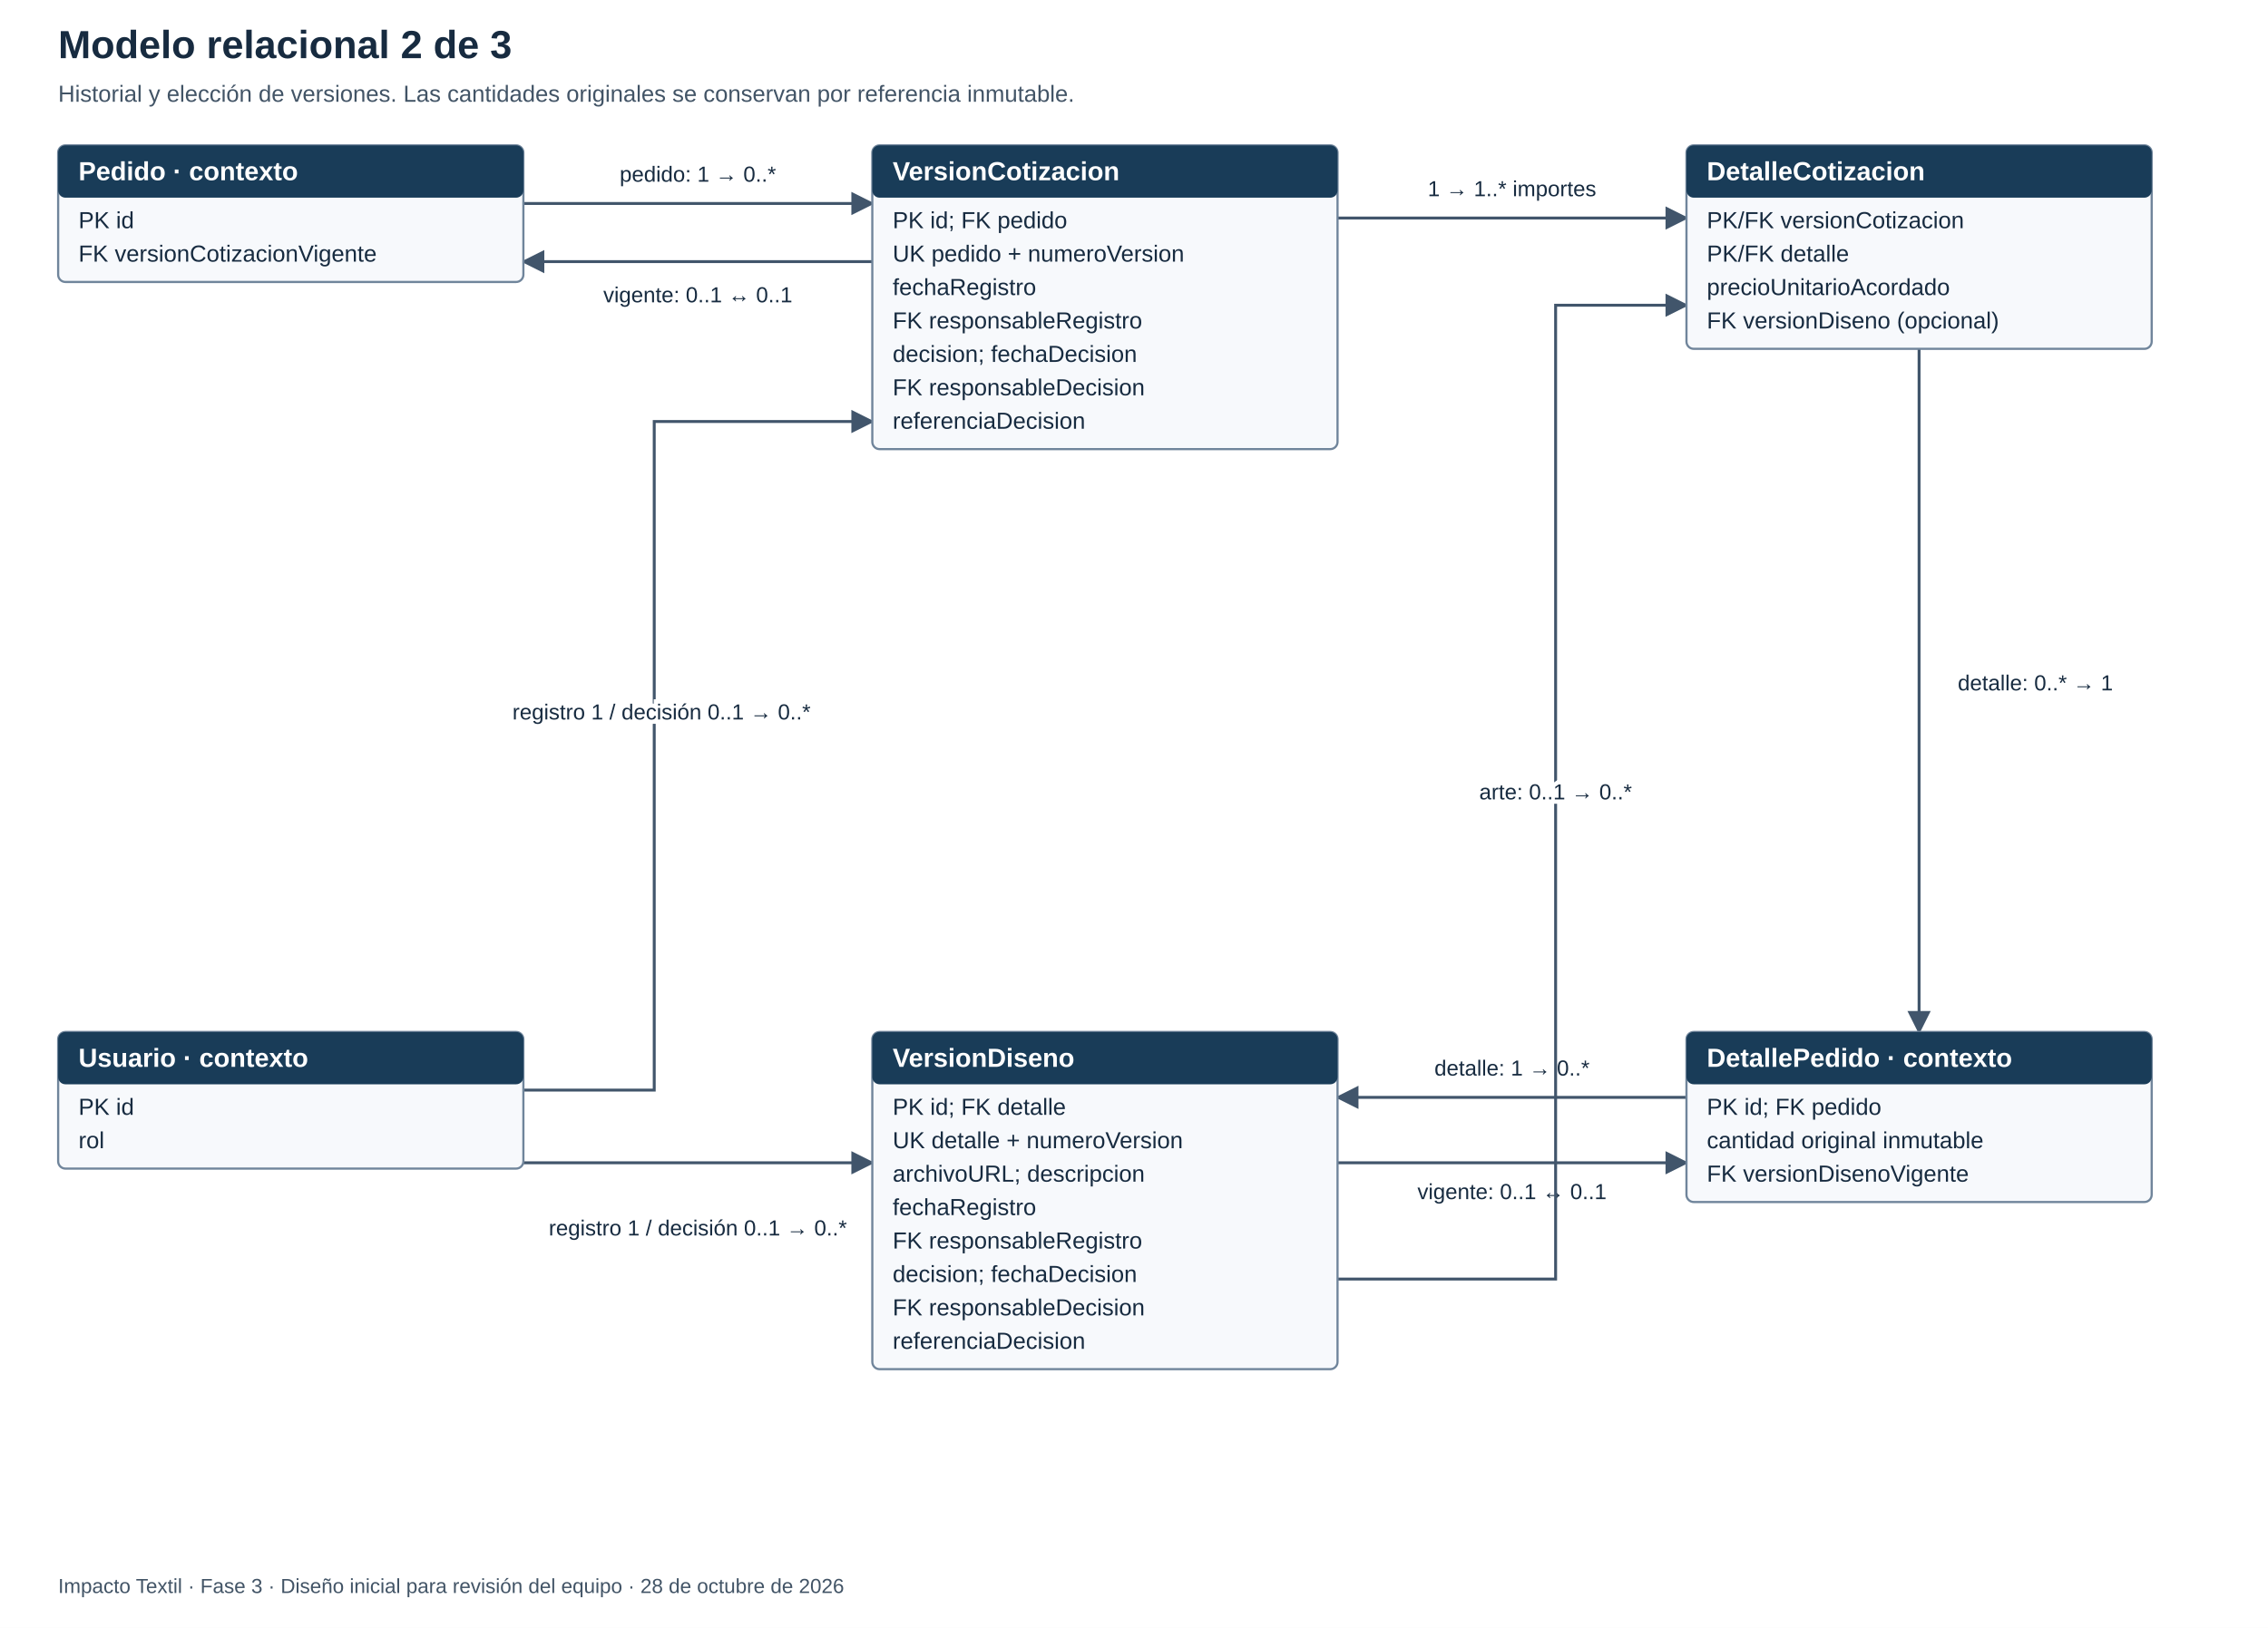
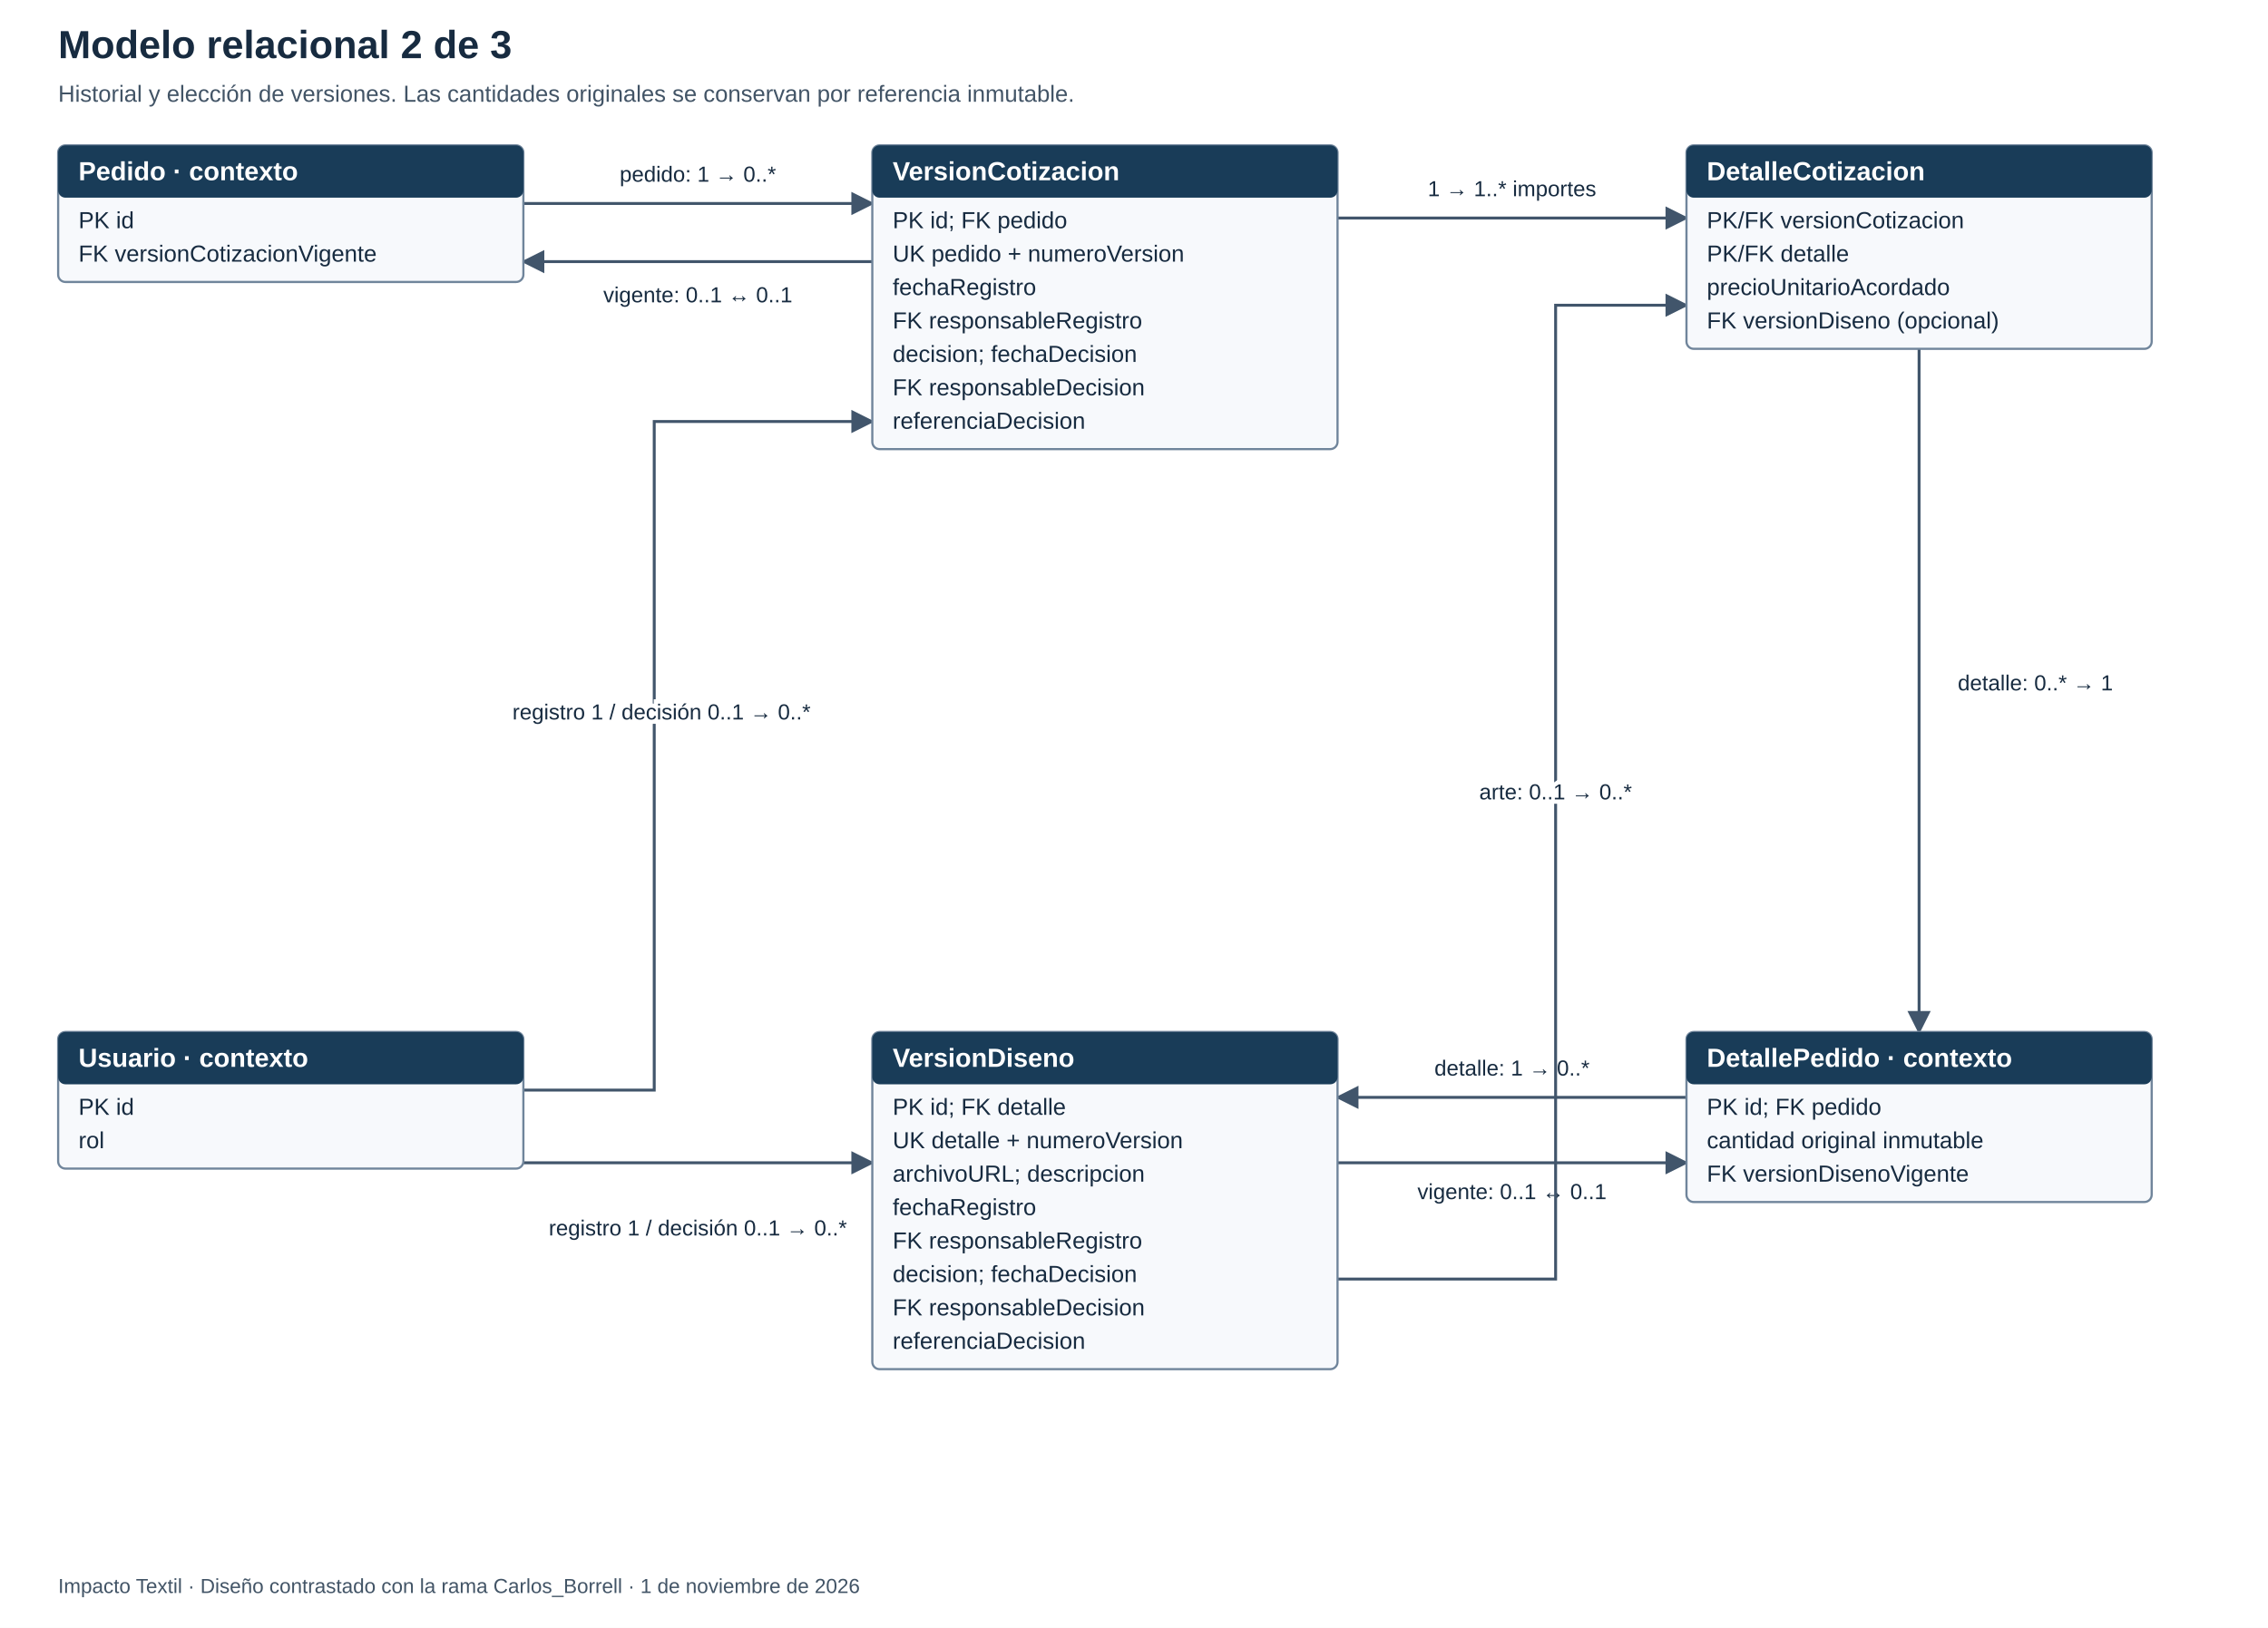
<svg xmlns="http://www.w3.org/2000/svg" width="1560" height="1120" viewBox="0 0 1560 1120">
  <defs>
    <marker id="arrow" viewBox="0 0 10 10" refX="9" refY="5" markerWidth="8" markerHeight="8" orient="auto-start-reverse">
      <path d="M0 0 L10 5 L0 10 Z" fill="#41556b" />
    </marker>
  </defs>
  <rect width="1560" height="1120" fill="white" />
  <text x="40" y="40" font-family="Arial" font-size="27" font-weight="bold" fill="#172b40">Modelo relacional 2 de 3</text>
  <text x="40" y="70" font-family="Arial" font-size="16" fill="#425466">Historial y elección de versiones. Las cantidades originales se conservan por referencia inmutable.</text>
  <polyline points="360,140 600,140" fill="none" stroke="#41556b" stroke-width="2" marker-end="url(#arrow)" />
  <text x="480" y="125" text-anchor="middle" font-family="Arial" font-size="15" fill="#172b40" stroke="white" stroke-width="6" paint-order="stroke">pedido: 1 → 0..*</text>
  <polyline points="600,180 360,180" fill="none" stroke="#41556b" stroke-width="2" marker-end="url(#arrow)" />
  <text x="480" y="208" text-anchor="middle" font-family="Arial" font-size="15" fill="#172b40" stroke="white" stroke-width="6" paint-order="stroke">vigente: 0..1 ↔ 0..1</text>
  <polyline points="920,150 1160,150" fill="none" stroke="#41556b" stroke-width="2" marker-end="url(#arrow)" />
  <text x="1040" y="135" text-anchor="middle" font-family="Arial" font-size="15" fill="#172b40" stroke="white" stroke-width="6" paint-order="stroke">1 → 1..* importes</text>
  <polyline points="1320,240 1320,710" fill="none" stroke="#41556b" stroke-width="2" marker-end="url(#arrow)" />
  <text x="1400" y="475" text-anchor="middle" font-family="Arial" font-size="15" fill="#172b40" stroke="white" stroke-width="6" paint-order="stroke">detalle: 0..* → 1</text>
  <polyline points="1160,755 920,755" fill="none" stroke="#41556b" stroke-width="2" marker-end="url(#arrow)" />
  <text x="1040" y="740" text-anchor="middle" font-family="Arial" font-size="15" fill="#172b40" stroke="white" stroke-width="6" paint-order="stroke">detalle: 1 → 0..*</text>
  <polyline points="920,800 1160,800" fill="none" stroke="#41556b" stroke-width="2" marker-end="url(#arrow)" />
  <text x="1040" y="825" text-anchor="middle" font-family="Arial" font-size="15" fill="#172b40" stroke="white" stroke-width="6" paint-order="stroke">vigente: 0..1 ↔ 0..1</text>
  <polyline points="920,880 1070,880 1070,210 1160,210" fill="none" stroke="#41556b" stroke-width="2" marker-end="url(#arrow)" />
  <text x="1070" y="550" text-anchor="middle" font-family="Arial" font-size="15" fill="#172b40" stroke="white" stroke-width="6" paint-order="stroke">arte: 0..1 → 0..*</text>
  <polyline points="360,750 450,750 450,290 600,290" fill="none" stroke="#41556b" stroke-width="2" marker-end="url(#arrow)" />
  <text x="455" y="495" text-anchor="middle" font-family="Arial" font-size="15" fill="#172b40" stroke="white" stroke-width="6" paint-order="stroke">registro 1 / decisión 0..1 → 0..*</text>
  <polyline points="360,800 600,800" fill="none" stroke="#41556b" stroke-width="2" marker-end="url(#arrow)" />
  <text x="480" y="850" text-anchor="middle" font-family="Arial" font-size="15" fill="#172b40" stroke="white" stroke-width="6" paint-order="stroke">registro 1 / decisión 0..1 → 0..*</text>
  <rect x="40" y="100" width="320" height="94" rx="5" fill="#f7f9fc" stroke="#70859b" stroke-width="1.5" />
  <rect x="40" y="100" width="320" height="36" rx="5" fill="#193c58" />
  <text x="54" y="124" font-family="Arial" font-size="18" font-weight="bold" fill="white">Pedido · contexto</text>
  <text x="54" y="157" font-family="Arial" font-size="16" fill="#172b40">PK id</text>
  <text x="54" y="180" font-family="Arial" font-size="16" fill="#172b40">FK versionCotizacionVigente</text>
  <rect x="600" y="100" width="320" height="209" rx="5" fill="#f7f9fc" stroke="#70859b" stroke-width="1.5" />
  <rect x="600" y="100" width="320" height="36" rx="5" fill="#193c58" />
  <text x="614" y="124" font-family="Arial" font-size="18" font-weight="bold" fill="white">VersionCotizacion</text>
  <text x="614" y="157" font-family="Arial" font-size="16" fill="#172b40">PK id; FK pedido</text>
  <text x="614" y="180" font-family="Arial" font-size="16" fill="#172b40">UK pedido + numeroVersion</text>
  <text x="614" y="203" font-family="Arial" font-size="16" fill="#172b40">fechaRegistro</text>
  <text x="614" y="226" font-family="Arial" font-size="16" fill="#172b40">FK responsableRegistro</text>
  <text x="614" y="249" font-family="Arial" font-size="16" fill="#172b40">decision; fechaDecision</text>
  <text x="614" y="272" font-family="Arial" font-size="16" fill="#172b40">FK responsableDecision</text>
  <text x="614" y="295" font-family="Arial" font-size="16" fill="#172b40">referenciaDecision</text>
  <rect x="1160" y="100" width="320" height="140" rx="5" fill="#f7f9fc" stroke="#70859b" stroke-width="1.5" />
  <rect x="1160" y="100" width="320" height="36" rx="5" fill="#193c58" />
  <text x="1174" y="124" font-family="Arial" font-size="18" font-weight="bold" fill="white">DetalleCotizacion</text>
  <text x="1174" y="157" font-family="Arial" font-size="16" fill="#172b40">PK/FK versionCotizacion</text>
  <text x="1174" y="180" font-family="Arial" font-size="16" fill="#172b40">PK/FK detalle</text>
  <text x="1174" y="203" font-family="Arial" font-size="16" fill="#172b40">precioUnitarioAcordado</text>
  <text x="1174" y="226" font-family="Arial" font-size="16" fill="#172b40">FK versionDiseno (opcional)</text>
  <rect x="40" y="710" width="320" height="94" rx="5" fill="#f7f9fc" stroke="#70859b" stroke-width="1.5" />
  <rect x="40" y="710" width="320" height="36" rx="5" fill="#193c58" />
  <text x="54" y="734" font-family="Arial" font-size="18" font-weight="bold" fill="white">Usuario · contexto</text>
  <text x="54" y="767" font-family="Arial" font-size="16" fill="#172b40">PK id</text>
  <text x="54" y="790" font-family="Arial" font-size="16" fill="#172b40">rol</text>
  <rect x="600" y="710" width="320" height="232" rx="5" fill="#f7f9fc" stroke="#70859b" stroke-width="1.5" />
  <rect x="600" y="710" width="320" height="36" rx="5" fill="#193c58" />
  <text x="614" y="734" font-family="Arial" font-size="18" font-weight="bold" fill="white">VersionDiseno</text>
  <text x="614" y="767" font-family="Arial" font-size="16" fill="#172b40">PK id; FK detalle</text>
  <text x="614" y="790" font-family="Arial" font-size="16" fill="#172b40">UK detalle + numeroVersion</text>
  <text x="614" y="813" font-family="Arial" font-size="16" fill="#172b40">archivoURL; descripcion</text>
  <text x="614" y="836" font-family="Arial" font-size="16" fill="#172b40">fechaRegistro</text>
  <text x="614" y="859" font-family="Arial" font-size="16" fill="#172b40">FK responsableRegistro</text>
  <text x="614" y="882" font-family="Arial" font-size="16" fill="#172b40">decision; fechaDecision</text>
  <text x="614" y="905" font-family="Arial" font-size="16" fill="#172b40">FK responsableDecision</text>
  <text x="614" y="928" font-family="Arial" font-size="16" fill="#172b40">referenciaDecision</text>
  <rect x="1160" y="710" width="320" height="117" rx="5" fill="#f7f9fc" stroke="#70859b" stroke-width="1.5" />
  <rect x="1160" y="710" width="320" height="36" rx="5" fill="#193c58" />
  <text x="1174" y="734" font-family="Arial" font-size="18" font-weight="bold" fill="white">DetallePedido · contexto</text>
  <text x="1174" y="767" font-family="Arial" font-size="16" fill="#172b40">PK id; FK pedido</text>
  <text x="1174" y="790" font-family="Arial" font-size="16" fill="#172b40">cantidad original inmutable</text>
  <text x="1174" y="813" font-family="Arial" font-size="16" fill="#172b40">FK versionDisenoVigente</text>
-   <text x="40" y="1096" font-family="Arial" font-size="14" fill="#425466">Impacto Textil · Fase 3 · Diseño inicial para revisión del equipo · 28 de octubre de 2026</text>
+   <text x="40" y="1096" font-family="Arial" font-size="14" fill="#425466">Impacto Textil · Diseño contrastado con la rama Carlos_Borrell · 1 de noviembre de 2026</text>
</svg>
